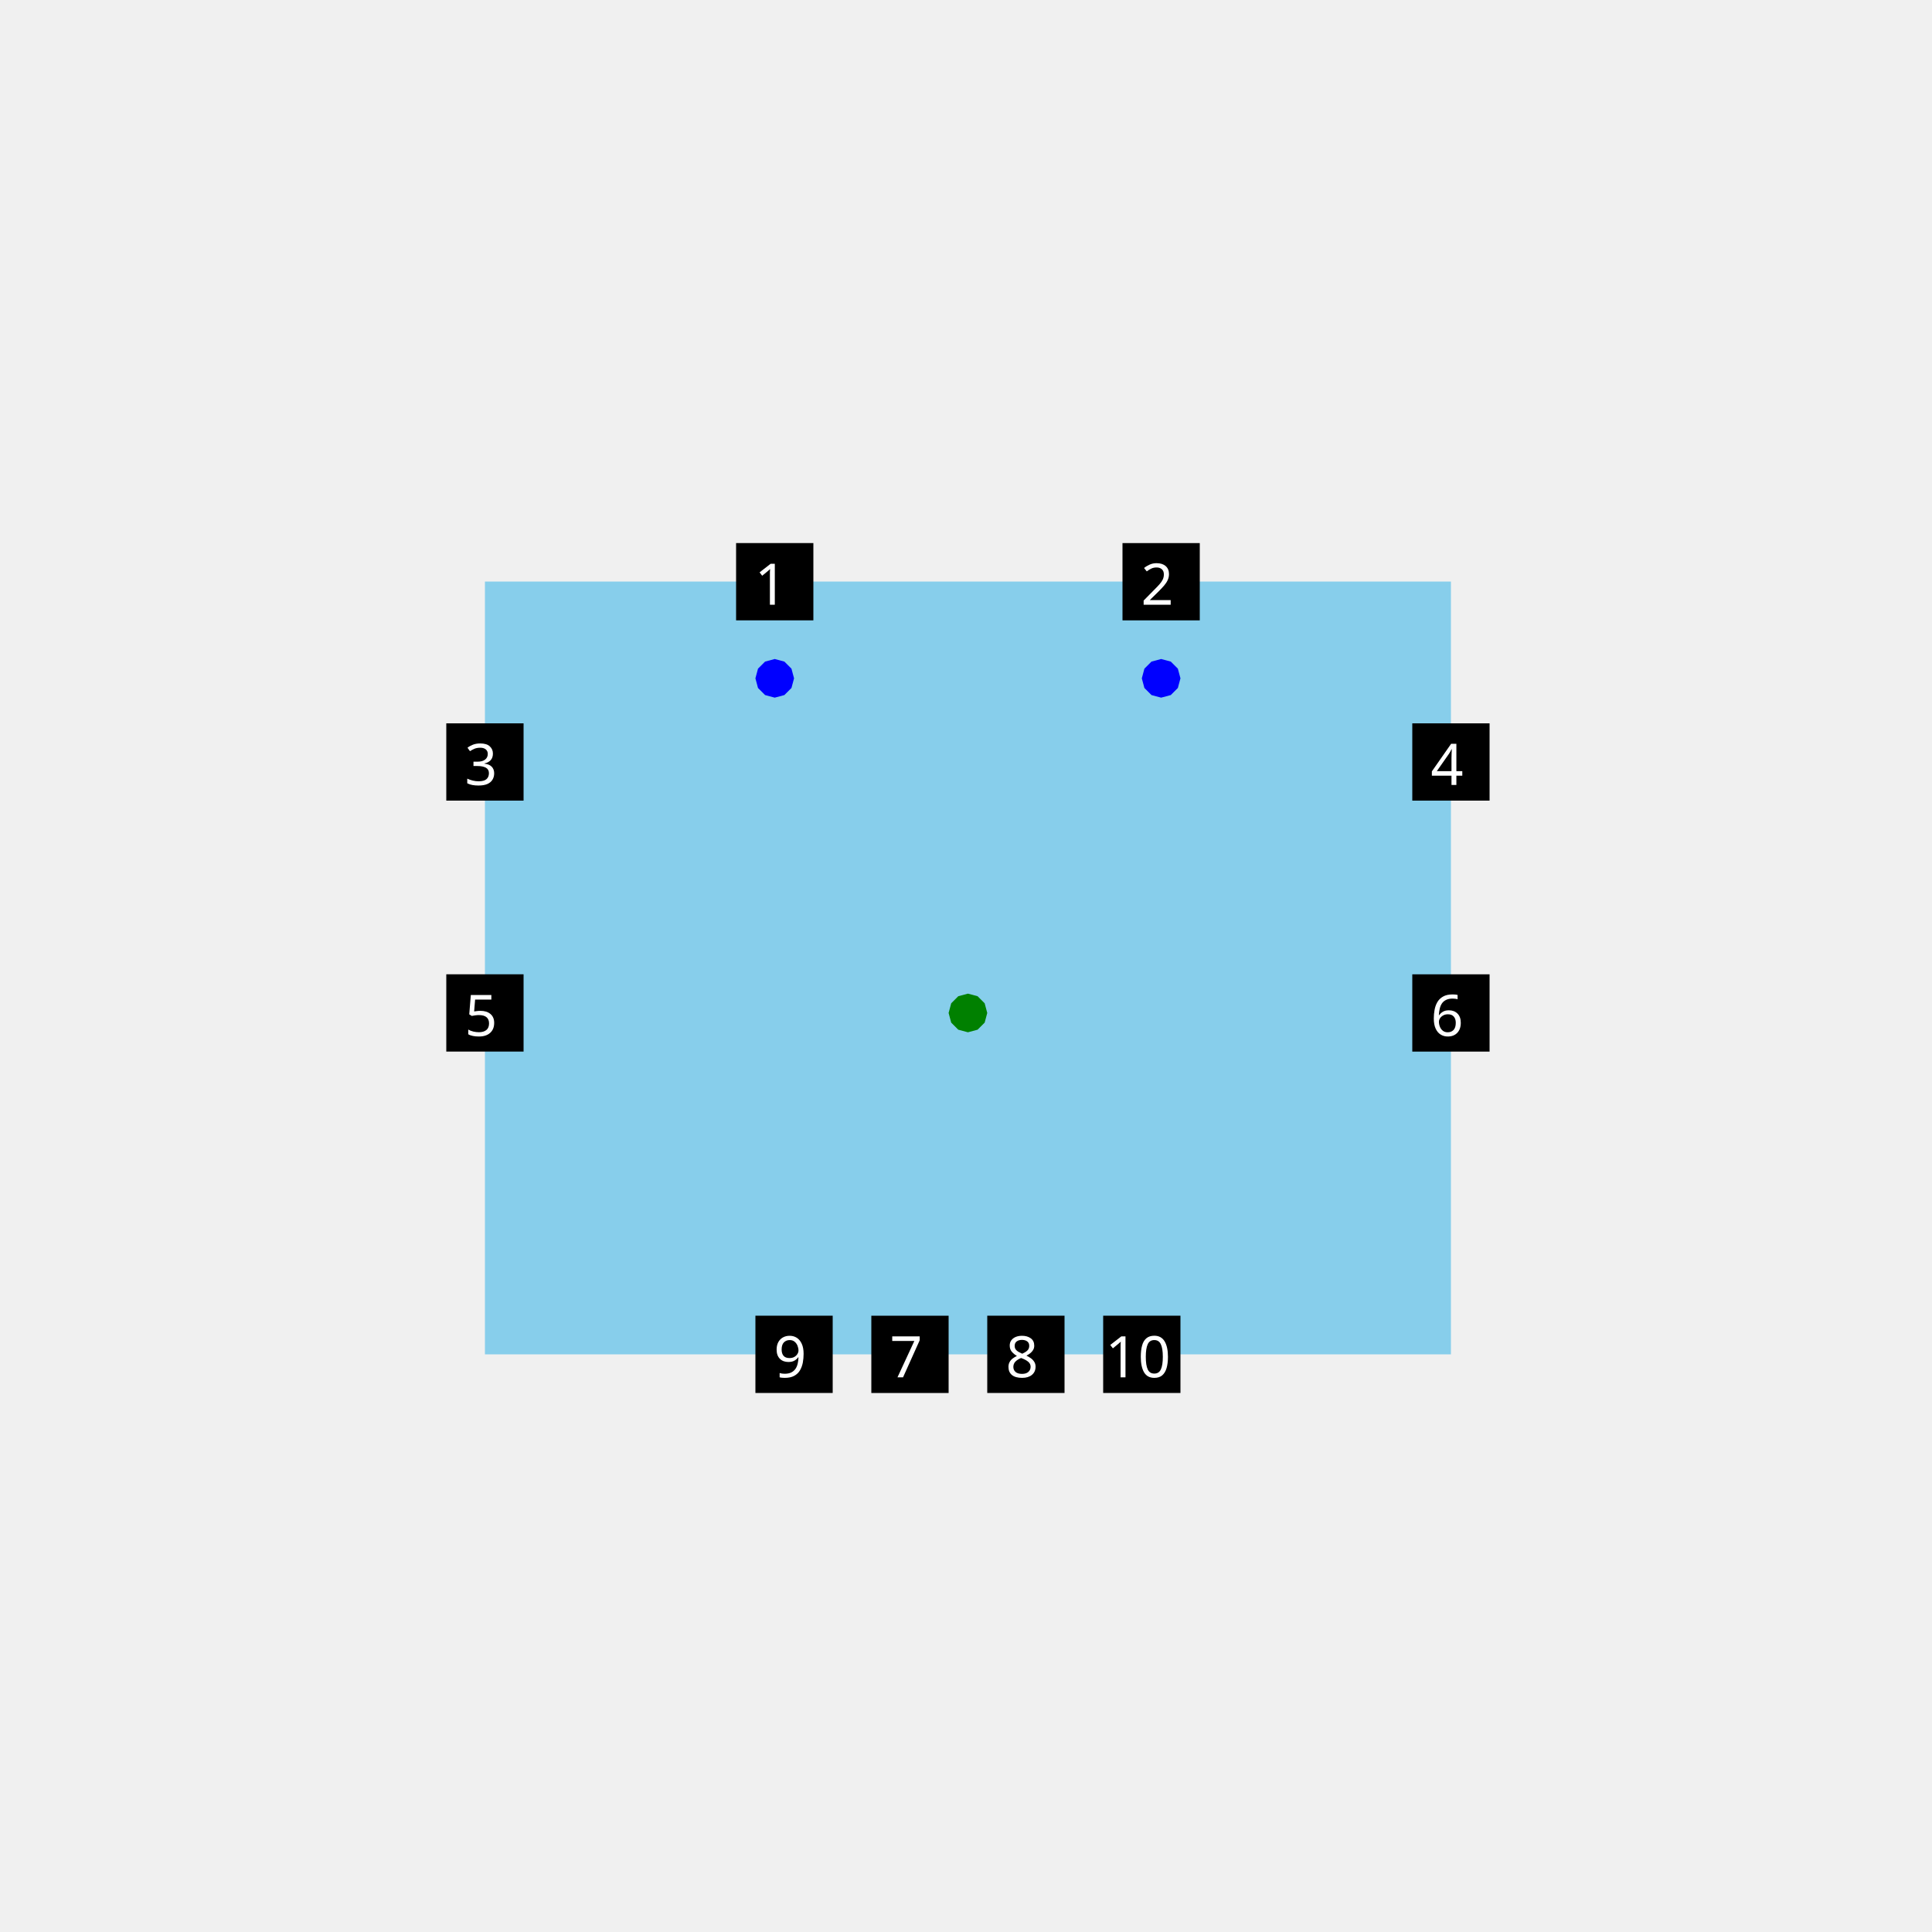
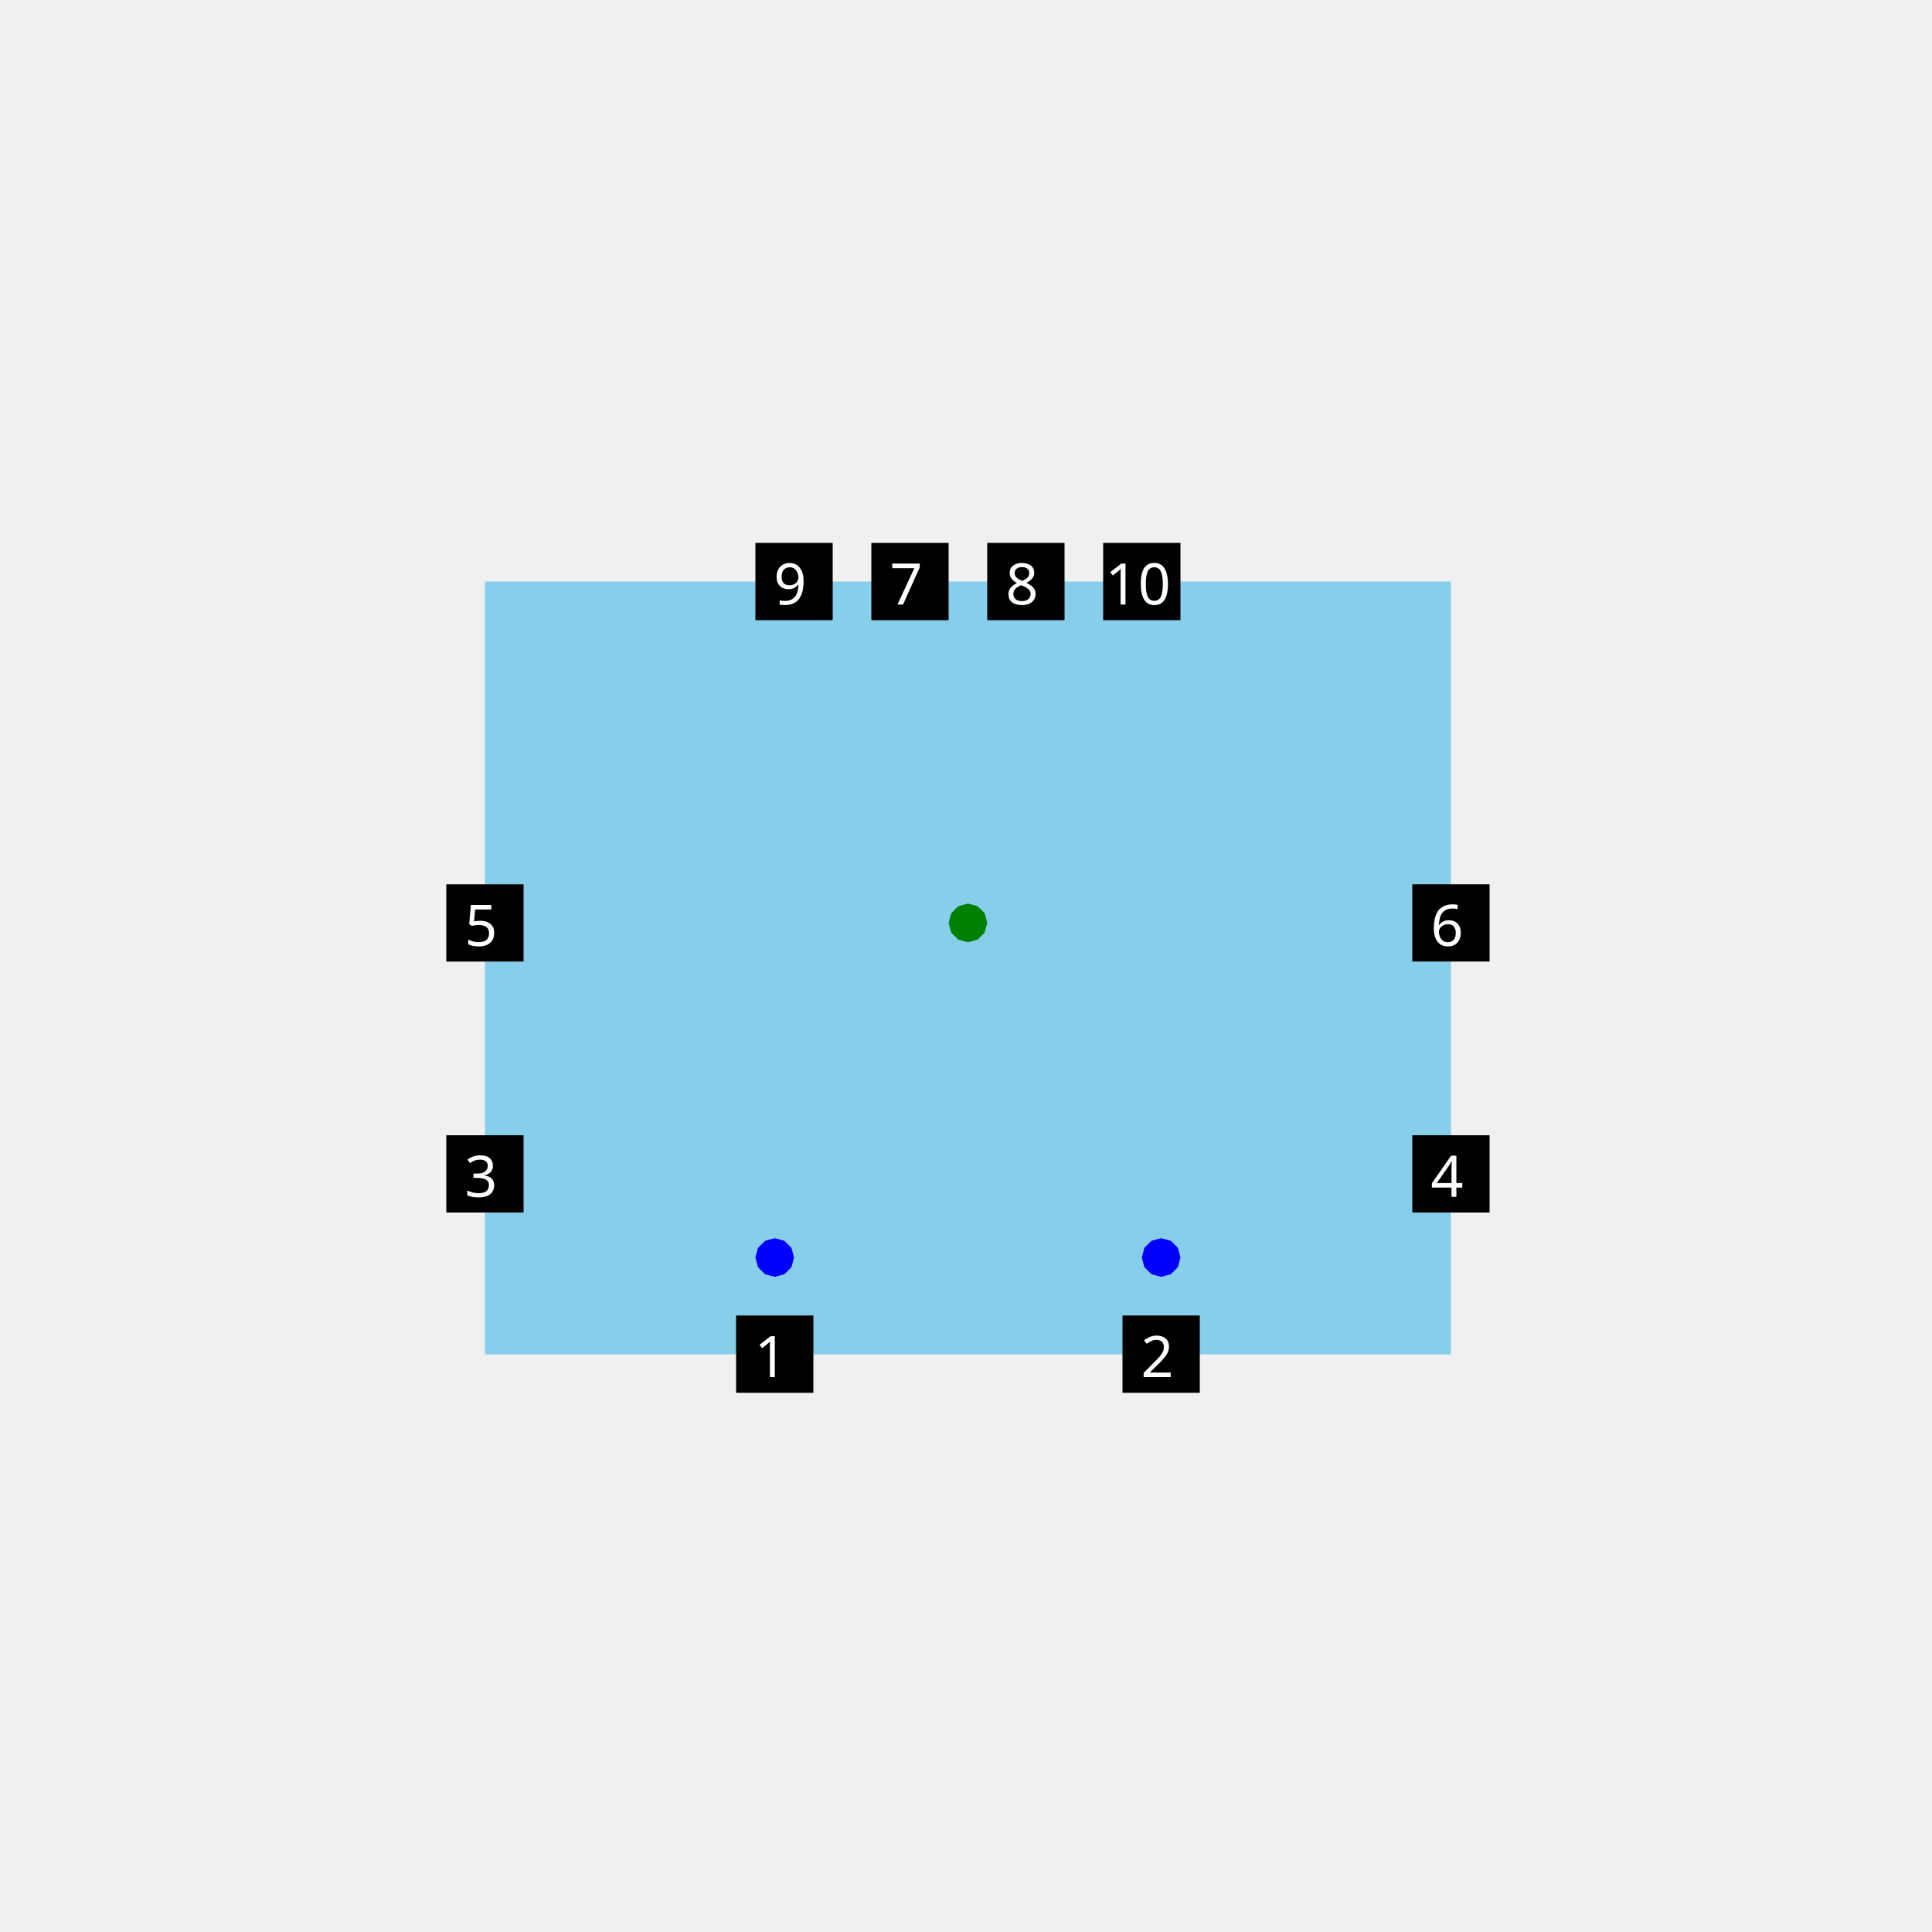
<svg xmlns="http://www.w3.org/2000/svg" baseProfile="full" height="500px" version="1.1" width="500px">
  <defs>
    <clipPath id="border_clip">
      <rect height="500" width="500" x="0" y="0" />
    </clipPath>
  </defs>
  <polygon clip-path="url(#border_clip)" fill="#87ceeb" fill-rule="evenodd" points="250.5,250.5 125.5,350.5 125.5,350.5 125.5,150.5 375.5,150.5 375.5,350.5 125.5,350.5" stroke-width="0" />
-   <polygon clip-path="url(#border_clip)" fill="#0000ff" fill-rule="evenodd" points="125.5,350.5 300.5,180.55 303.0,179.88 304.83,178.05 305.5,175.55 304.83,173.05 303.0,171.22 300.5,170.55 298.0,171.22 296.17,173.05 295.5,175.55 296.17,178.05 298.0,179.88 300.5,180.55" stroke-width="0" />
-   <text clip-path="url(#border_clip)" fill="#ffffff" style="font-family: Verdana; font-size: 14.85; font-style: normal;" text-anchor="middle" x="299.5" y="176.5" />
-   <polygon clip-path="url(#border_clip)" fill="#0000ff" fill-rule="evenodd" points="300.5,180.55 200.5,180.55 203.0,179.88 204.83,178.05 205.5,175.55 204.83,173.05 203.0,171.22 200.5,170.55 198.0,171.22 196.17,173.05 195.5,175.55 196.17,178.05 198.0,179.88 200.5,180.55" stroke-width="0" />
-   <text clip-path="url(#border_clip)" fill="#ffffff" style="font-family: Verdana; font-size: 14.85; font-style: normal;" text-anchor="middle" x="199.5" y="176.5" />
-   <polygon clip-path="url(#border_clip)" fill="#008000" fill-rule="evenodd" points="200.5,180.55 250.5,267.153 253.0,266.483 254.83,264.653 255.5,262.153 254.83,259.653 253,257.822 250.5,257.153 248,257.822 246.17,259.653 245.5,262.153 246.17,264.653 248.0,266.483 250.5,267.153" stroke-width="0" />
-   <text clip-path="url(#border_clip)" fill="#ffffff" style="font-family: Verdana; font-size: 14.85; font-style: normal;" text-anchor="middle" x="249.5" y="263.103" />
-   <polygon clip-path="url(#border_clip)" fill="black" fill-rule="evenodd" points="250.5,267.153 200.5,160.55 210.5,160.55 210.5,140.55 190.5,140.55 190.5,160.55 200.5,160.55" stroke-width="0" />
-   <text clip-path="url(#border_clip)" fill="#ffffff" style="font-family: Verdana; font-size: 14.85; font-style: normal;" text-anchor="middle" x="199.5" y="156.5">1</text>
-   <polygon clip-path="url(#border_clip)" fill="black" fill-rule="evenodd" points="200.5,160.55 300.5,160.55 310.5,160.55 310.5,140.55 290.5,140.55 290.5,160.55 300.5,160.55" stroke-width="0" />
-   <text clip-path="url(#border_clip)" fill="#ffffff" style="font-family: Verdana; font-size: 14.85; font-style: normal;" text-anchor="middle" x="299.5" y="156.5">2</text>
-   <polygon clip-path="url(#border_clip)" fill="black" fill-rule="evenodd" points="300.5,160.55 125.5,207.201 135.5,207.201 135.5,187.201 115.5,187.201 115.5,207.201 125.5,207.201" stroke-width="0" />
-   <text clip-path="url(#border_clip)" fill="#ffffff" style="font-family: Verdana; font-size: 14.85; font-style: normal;" text-anchor="middle" x="124.5" y="203.151">3</text>
-   <polygon clip-path="url(#border_clip)" fill="black" fill-rule="evenodd" points="125.5,207.201 375.5,207.201 385.5,207.201 385.5,187.201 365.5,187.201 365.5,207.201 375.5,207.201" stroke-width="0" />
-   <text clip-path="url(#border_clip)" fill="#ffffff" style="font-family: Verdana; font-size: 14.85; font-style: normal;" text-anchor="middle" x="374.5" y="203.151">4</text>
-   <polygon clip-path="url(#border_clip)" fill="black" fill-rule="evenodd" points="375.5,207.201 125.5,272.153 135.5,272.153 135.5,252.153 115.5,252.153 115.5,272.153 125.5,272.153" stroke-width="0" />
-   <text clip-path="url(#border_clip)" fill="#ffffff" style="font-family: Verdana; font-size: 14.85; font-style: normal;" text-anchor="middle" x="124.5" y="268.103">5</text>
-   <polygon clip-path="url(#border_clip)" fill="black" fill-rule="evenodd" points="125.5,272.153 375.5,272.153 385.5,272.153 385.5,252.153 365.5,252.153 365.5,272.153 375.5,272.153" stroke-width="0" />
-   <text clip-path="url(#border_clip)" fill="#ffffff" style="font-family: Verdana; font-size: 14.85; font-style: normal;" text-anchor="middle" x="374.5" y="268.103">6</text>
-   <polygon clip-path="url(#border_clip)" fill="black" fill-rule="evenodd" points="375.5,272.153 235.5,360.5 245.5,360.5 245.5,340.5 225.5,340.5 225.5,360.5 235.5,360.5" stroke-width="0" />
-   <text clip-path="url(#border_clip)" fill="#ffffff" style="font-family: Verdana; font-size: 14.85; font-style: normal;" text-anchor="middle" x="234.5" y="356.45">7</text>
-   <polygon clip-path="url(#border_clip)" fill="black" fill-rule="evenodd" points="235.5,360.5 265.5,360.5 275.5,360.5 275.5,340.5 255.5,340.5 255.5,360.5 265.5,360.5" stroke-width="0" />
-   <text clip-path="url(#border_clip)" fill="#ffffff" style="font-family: Verdana; font-size: 14.85; font-style: normal;" text-anchor="middle" x="264.5" y="356.45">8</text>
-   <polygon clip-path="url(#border_clip)" fill="black" fill-rule="evenodd" points="265.5,360.5 205.5,360.5 215.5,360.5 215.5,340.5 195.5,340.5 195.5,360.5 205.5,360.5" stroke-width="0" />
-   <text clip-path="url(#border_clip)" fill="#ffffff" style="font-family: Verdana; font-size: 14.85; font-style: normal;" text-anchor="middle" x="204.5" y="356.45">9</text>
-   <polygon clip-path="url(#border_clip)" fill="black" fill-rule="evenodd" points="205.5,360.5 295.5,360.5 305.5,360.5 305.5,340.5 285.5,340.5 285.5,360.5 295.5,360.5" stroke-width="0" />
-   <text clip-path="url(#border_clip)" fill="#ffffff" style="font-family: Verdana; font-size: 14.85; font-style: normal;" text-anchor="middle" x="294.5" y="356.45">10</text>
+   <polygon clip-path="url(#border_clip)" fill="#0000ff" fill-rule="evenodd" points="125.5,350.5 300.5,330.45 303.0,329.78 304.83,327.95 305.5,325.45 304.83,322.95 303.0,321.12 300.5,320.45 298.0,321.12 296.17,322.95 295.5,325.45 296.17,327.95 298.0,329.78 300.5,330.45" stroke-width="0" />
+   <text clip-path="url(#border_clip)" fill="#ffffff" style="font-family: Verdana; font-size: 14.85; font-style: normal;" text-anchor="middle" x="299.5" y="326.4" />
+   <polygon clip-path="url(#border_clip)" fill="#0000ff" fill-rule="evenodd" points="300.5,330.45 200.5,330.45 203.0,329.78 204.83,327.95 205.5,325.45 204.83,322.95 203.0,321.12 200.5,320.45 198.0,321.12 196.17,322.95 195.5,325.45 196.17,327.95 198.0,329.78 200.5,330.45" stroke-width="0" />
+   <text clip-path="url(#border_clip)" fill="#ffffff" style="font-family: Verdana; font-size: 14.85; font-style: normal;" text-anchor="middle" x="199.5" y="326.4" />
+   <polygon clip-path="url(#border_clip)" fill="#008000" fill-rule="evenodd" points="200.5,330.45 250.5,243.847 253.0,243.178 254.83,241.347 255.5,238.847 254.83,236.347 253,234.517 250.5,233.847 248,234.517 246.17,236.347 245.5,238.847 246.17,241.347 248.0,243.178 250.5,243.847" stroke-width="0" />
+   <text clip-path="url(#border_clip)" fill="#ffffff" style="font-family: Verdana; font-size: 14.85; font-style: normal;" text-anchor="middle" x="249.5" y="239.797" />
+   <polygon clip-path="url(#border_clip)" fill="black" fill-rule="evenodd" points="250.5,243.847 200.5,360.45 210.5,360.45 210.5,340.45 190.5,340.45 190.5,360.45 200.5,360.45" stroke-width="0" />
+   <text clip-path="url(#border_clip)" fill="#ffffff" style="font-family: Verdana; font-size: 14.85; font-style: normal;" text-anchor="middle" x="199.5" y="356.4">1</text>
+   <polygon clip-path="url(#border_clip)" fill="black" fill-rule="evenodd" points="200.5,360.45 300.5,360.45 310.5,360.45 310.5,340.45 290.5,340.45 290.5,360.45 300.5,360.45" stroke-width="0" />
+   <text clip-path="url(#border_clip)" fill="#ffffff" style="font-family: Verdana; font-size: 14.85; font-style: normal;" text-anchor="middle" x="299.5" y="356.4">2</text>
+   <polygon clip-path="url(#border_clip)" fill="black" fill-rule="evenodd" points="300.5,360.45 125.5,313.799 135.5,313.799 135.5,293.799 115.5,293.799 115.5,313.799 125.5,313.799" stroke-width="0" />
+   <text clip-path="url(#border_clip)" fill="#ffffff" style="font-family: Verdana; font-size: 14.85; font-style: normal;" text-anchor="middle" x="124.5" y="309.749">3</text>
+   <polygon clip-path="url(#border_clip)" fill="black" fill-rule="evenodd" points="125.5,313.799 375.5,313.799 385.5,313.799 385.5,293.799 365.5,293.799 365.5,313.799 375.5,313.799" stroke-width="0" />
+   <text clip-path="url(#border_clip)" fill="#ffffff" style="font-family: Verdana; font-size: 14.85; font-style: normal;" text-anchor="middle" x="374.5" y="309.749">4</text>
+   <polygon clip-path="url(#border_clip)" fill="black" fill-rule="evenodd" points="375.5,313.799 125.5,248.847 135.5,248.847 135.5,228.847 115.5,228.847 115.5,248.847 125.5,248.847" stroke-width="0" />
+   <text clip-path="url(#border_clip)" fill="#ffffff" style="font-family: Verdana; font-size: 14.85; font-style: normal;" text-anchor="middle" x="124.5" y="244.797">5</text>
+   <polygon clip-path="url(#border_clip)" fill="black" fill-rule="evenodd" points="125.5,248.847 375.5,248.847 385.5,248.847 385.5,228.847 365.5,228.847 365.5,248.847 375.5,248.847" stroke-width="0" />
+   <text clip-path="url(#border_clip)" fill="#ffffff" style="font-family: Verdana; font-size: 14.85; font-style: normal;" text-anchor="middle" x="374.5" y="244.797">6</text>
+   <polygon clip-path="url(#border_clip)" fill="black" fill-rule="evenodd" points="375.5,248.847 235.5,160.5 245.5,160.5 245.5,140.5 225.5,140.5 225.5,160.5 235.5,160.5" stroke-width="0" />
+   <text clip-path="url(#border_clip)" fill="#ffffff" style="font-family: Verdana; font-size: 14.85; font-style: normal;" text-anchor="middle" x="234.5" y="156.45">7</text>
+   <polygon clip-path="url(#border_clip)" fill="black" fill-rule="evenodd" points="235.5,160.5 265.5,160.5 275.5,160.5 275.5,140.5 255.5,140.5 255.5,160.5 265.5,160.5" stroke-width="0" />
+   <text clip-path="url(#border_clip)" fill="#ffffff" style="font-family: Verdana; font-size: 14.85; font-style: normal;" text-anchor="middle" x="264.5" y="156.45">8</text>
+   <polygon clip-path="url(#border_clip)" fill="black" fill-rule="evenodd" points="265.5,160.5 205.5,160.5 215.5,160.5 215.5,140.5 195.5,140.5 195.5,160.5 205.5,160.5" stroke-width="0" />
+   <text clip-path="url(#border_clip)" fill="#ffffff" style="font-family: Verdana; font-size: 14.85; font-style: normal;" text-anchor="middle" x="204.5" y="156.45">9</text>
+   <polygon clip-path="url(#border_clip)" fill="black" fill-rule="evenodd" points="205.5,160.5 295.5,160.5 305.5,160.5 305.5,140.5 285.5,140.5 285.5,160.5 295.5,160.5" stroke-width="0" />
+   <text clip-path="url(#border_clip)" fill="#ffffff" style="font-family: Verdana; font-size: 14.85; font-style: normal;" text-anchor="middle" x="294.5" y="156.45">10</text>
  <polyline clip-path="url(#border_clip)" fill="none" points="125.5,350.5 125.5,350.5 125.5,150.5 375.5,150.5 375.5,350.5 125.5,350.5" stroke="black" stroke-linecap="round" stroke-width="0" />
-   <polyline clip-path="url(#border_clip)" fill="none" points="300.5,180.55 303.0,179.88 304.83,178.05 305.5,175.55 304.83,173.05 303.0,171.22 300.5,170.55 298.0,171.22 296.17,173.05 295.5,175.55 296.17,178.05 298.0,179.88 300.5,180.55" stroke="#ffffff" stroke-linecap="round" stroke-width="0" />
-   <polyline clip-path="url(#border_clip)" fill="none" points="200.5,180.55 203.0,179.88 204.83,178.05 205.5,175.55 204.83,173.05 203.0,171.22 200.5,170.55 198.0,171.22 196.17,173.05 195.5,175.55 196.17,178.05 198.0,179.88 200.5,180.55" stroke="#ffffff" stroke-linecap="round" stroke-width="0" />
-   <polyline clip-path="url(#border_clip)" fill="none" points="250.5,267.153 253.0,266.483 254.83,264.653 255.5,262.153 254.83,259.653 253,257.822 250.5,257.153 248,257.822 246.17,259.653 245.5,262.153 246.17,264.653 248.0,266.483 250.5,267.153" stroke="#ffffff" stroke-linecap="round" stroke-width="0" />
-   <polyline clip-path="url(#border_clip)" fill="none" points="200.5,160.55 210.5,160.55 210.5,140.55 190.5,140.55 190.5,160.55 200.5,160.55" stroke="#ffffff" stroke-linecap="round" stroke-width="0" />
-   <polyline clip-path="url(#border_clip)" fill="none" points="300.5,160.55 310.5,160.55 310.5,140.55 290.5,140.55 290.5,160.55 300.5,160.55" stroke="#ffffff" stroke-linecap="round" stroke-width="0" />
-   <polyline clip-path="url(#border_clip)" fill="none" points="125.5,207.201 135.5,207.201 135.5,187.201 115.5,187.201 115.5,207.201 125.5,207.201" stroke="#ffffff" stroke-linecap="round" stroke-width="0" />
-   <polyline clip-path="url(#border_clip)" fill="none" points="375.5,207.201 385.5,207.201 385.5,187.201 365.5,187.201 365.5,207.201 375.5,207.201" stroke="#ffffff" stroke-linecap="round" stroke-width="0" />
-   <polyline clip-path="url(#border_clip)" fill="none" points="125.5,272.153 135.5,272.153 135.5,252.153 115.5,252.153 115.5,272.153 125.5,272.153" stroke="#ffffff" stroke-linecap="round" stroke-width="0" />
-   <polyline clip-path="url(#border_clip)" fill="none" points="375.5,272.153 385.5,272.153 385.5,252.153 365.5,252.153 365.5,272.153 375.5,272.153" stroke="#ffffff" stroke-linecap="round" stroke-width="0" />
-   <polyline clip-path="url(#border_clip)" fill="none" points="235.5,360.5 245.5,360.5 245.5,340.5 225.5,340.5 225.5,360.5 235.5,360.5" stroke="#ffffff" stroke-linecap="round" stroke-width="0" />
-   <polyline clip-path="url(#border_clip)" fill="none" points="265.5,360.5 275.5,360.5 275.5,340.5 255.5,340.5 255.5,360.5 265.5,360.5" stroke="#ffffff" stroke-linecap="round" stroke-width="0" />
-   <polyline clip-path="url(#border_clip)" fill="none" points="205.5,360.5 215.5,360.5 215.5,340.5 195.5,340.5 195.5,360.5 205.5,360.5" stroke="#ffffff" stroke-linecap="round" stroke-width="0" />
-   <polyline clip-path="url(#border_clip)" fill="none" points="295.5,360.5 305.5,360.5 305.5,340.5 285.5,340.5 285.5,360.5 295.5,360.5" stroke="#ffffff" stroke-linecap="round" stroke-width="0" />
+   <polyline clip-path="url(#border_clip)" fill="none" points="300.5,330.45 303.0,329.78 304.83,327.95 305.5,325.45 304.83,322.95 303.0,321.12 300.5,320.45 298.0,321.12 296.17,322.95 295.5,325.45 296.17,327.95 298.0,329.78 300.5,330.45" stroke="#ffffff" stroke-linecap="round" stroke-width="0" />
+   <polyline clip-path="url(#border_clip)" fill="none" points="200.5,330.45 203.0,329.78 204.83,327.95 205.5,325.45 204.83,322.95 203.0,321.12 200.5,320.45 198.0,321.12 196.17,322.95 195.5,325.45 196.17,327.95 198.0,329.78 200.5,330.45" stroke="#ffffff" stroke-linecap="round" stroke-width="0" />
+   <polyline clip-path="url(#border_clip)" fill="none" points="250.5,243.847 253.0,243.178 254.83,241.347 255.5,238.847 254.83,236.347 253,234.517 250.5,233.847 248,234.517 246.17,236.347 245.5,238.847 246.17,241.347 248.0,243.178 250.5,243.847" stroke="#ffffff" stroke-linecap="round" stroke-width="0" />
+   <polyline clip-path="url(#border_clip)" fill="none" points="200.5,360.45 210.5,360.45 210.5,340.45 190.5,340.45 190.5,360.45 200.5,360.45" stroke="#ffffff" stroke-linecap="round" stroke-width="0" />
+   <polyline clip-path="url(#border_clip)" fill="none" points="300.5,360.45 310.5,360.45 310.5,340.45 290.5,340.45 290.5,360.45 300.5,360.45" stroke="#ffffff" stroke-linecap="round" stroke-width="0" />
+   <polyline clip-path="url(#border_clip)" fill="none" points="125.5,313.799 135.5,313.799 135.5,293.799 115.5,293.799 115.5,313.799 125.5,313.799" stroke="#ffffff" stroke-linecap="round" stroke-width="0" />
+   <polyline clip-path="url(#border_clip)" fill="none" points="375.5,313.799 385.5,313.799 385.5,293.799 365.5,293.799 365.5,313.799 375.5,313.799" stroke="#ffffff" stroke-linecap="round" stroke-width="0" />
+   <polyline clip-path="url(#border_clip)" fill="none" points="125.5,248.847 135.5,248.847 135.5,228.847 115.5,228.847 115.5,248.847 125.5,248.847" stroke="#ffffff" stroke-linecap="round" stroke-width="0" />
+   <polyline clip-path="url(#border_clip)" fill="none" points="375.5,248.847 385.5,248.847 385.5,228.847 365.5,228.847 365.5,248.847 375.5,248.847" stroke="#ffffff" stroke-linecap="round" stroke-width="0" />
+   <polyline clip-path="url(#border_clip)" fill="none" points="235.5,160.5 245.5,160.5 245.5,140.5 225.5,140.5 225.5,160.5 235.5,160.5" stroke="#ffffff" stroke-linecap="round" stroke-width="0" />
+   <polyline clip-path="url(#border_clip)" fill="none" points="265.5,160.5 275.5,160.5 275.5,140.5 255.5,140.5 255.5,160.5 265.5,160.5" stroke="#ffffff" stroke-linecap="round" stroke-width="0" />
+   <polyline clip-path="url(#border_clip)" fill="none" points="205.5,160.5 215.5,160.5 215.5,140.5 195.5,140.5 195.5,160.5 205.5,160.5" stroke="#ffffff" stroke-linecap="round" stroke-width="0" />
+   <polyline clip-path="url(#border_clip)" fill="none" points="295.5,160.5 305.5,160.5 305.5,140.5 285.5,140.5 285.5,160.5 295.5,160.5" stroke="#ffffff" stroke-linecap="round" stroke-width="0" />
</svg>
